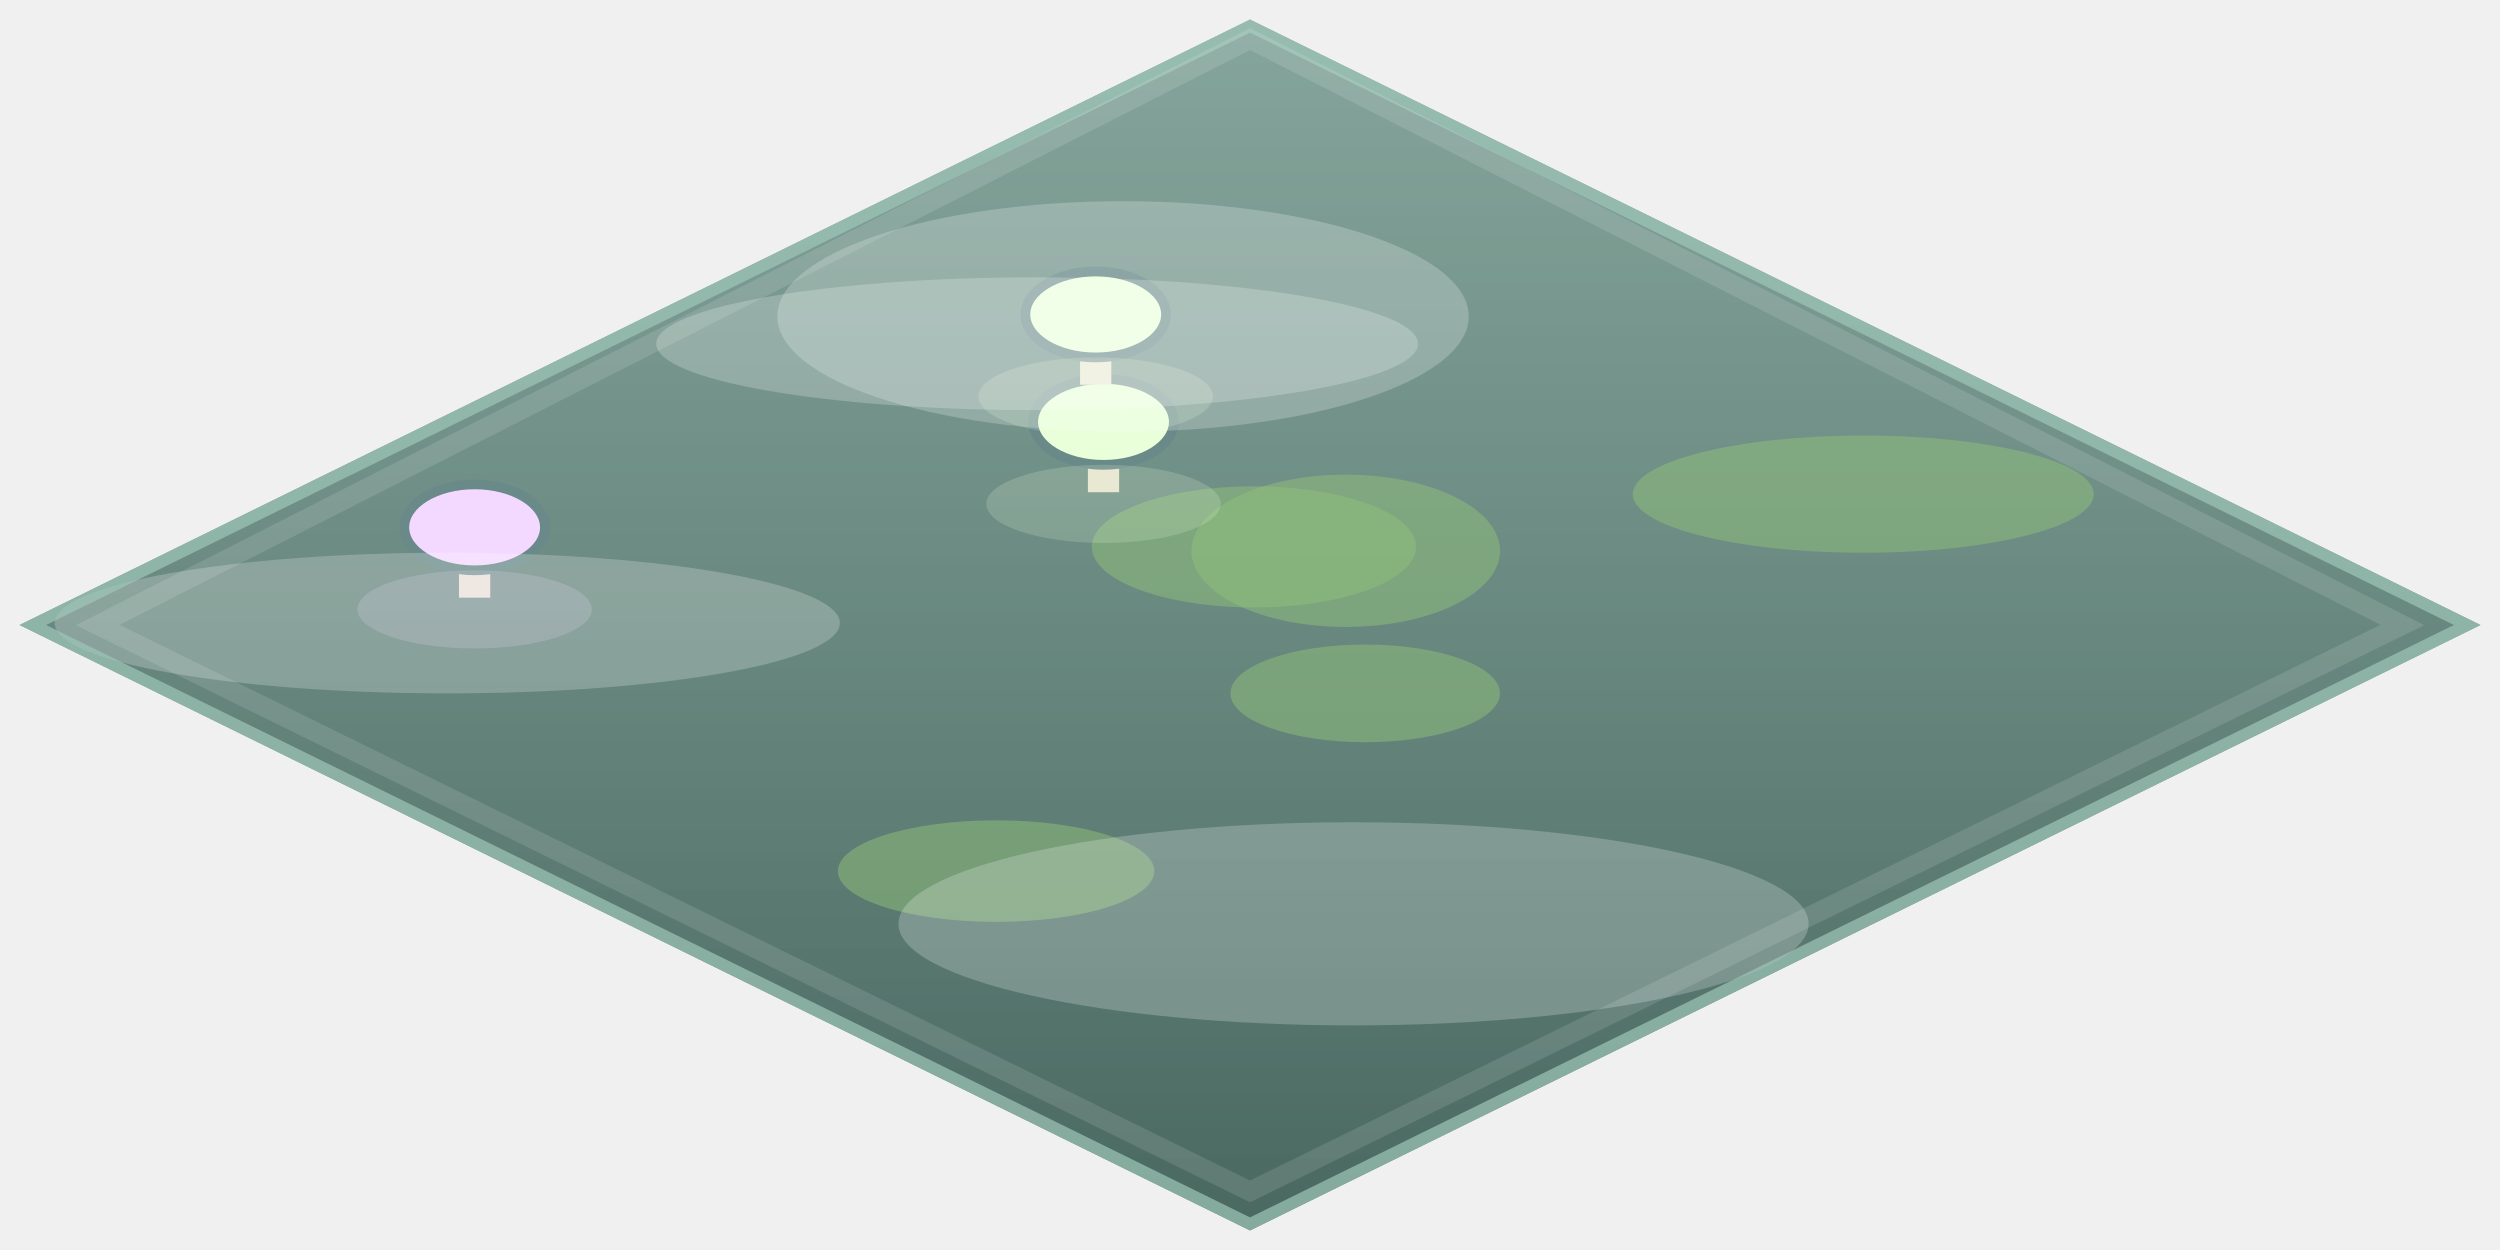
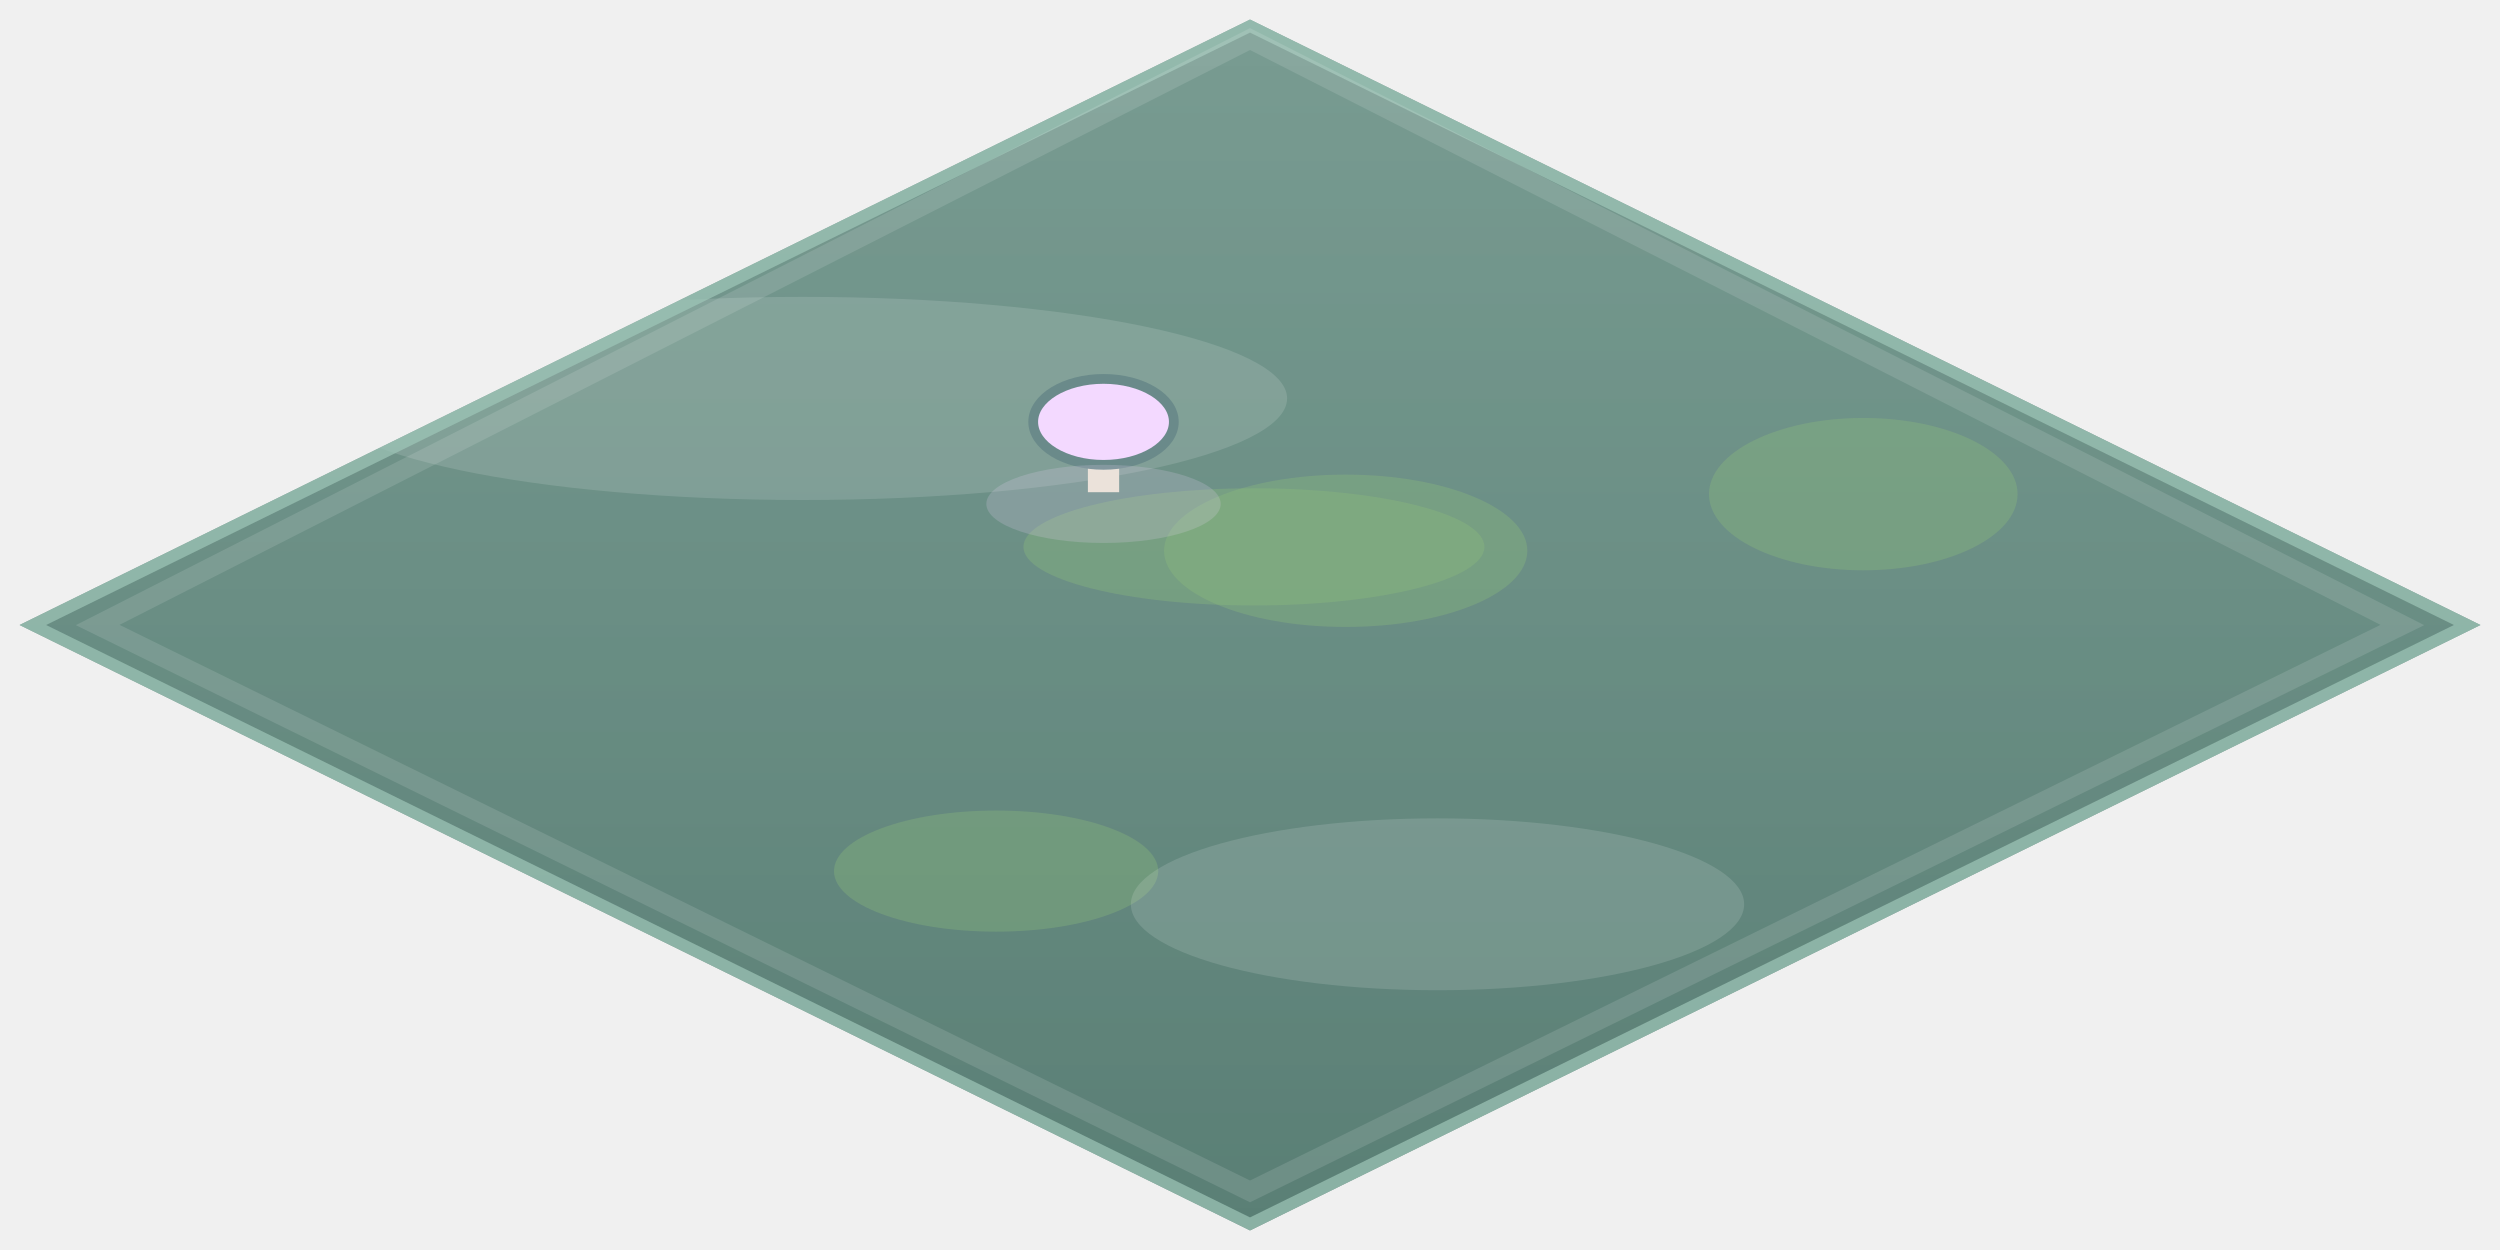
<svg xmlns="http://www.w3.org/2000/svg" width="128" height="64" viewBox="0 0 128 64">
  <defs>
    <clipPath id="d">
      <path d="M64 1 127 32 64 63 1 32Z" />
    </clipPath>
    <linearGradient id="g" x1="0" y1="0" x2="0" y2="1">
-       <stop stop-color="#6f958a" />
-       <stop offset="1" stop-color="#48675f" />
+       <stop stop-color="#6a9186" />
+       <stop offset="1" stop-color="#597e74" />
    </linearGradient>
    <linearGradient id="lit" x1="0" y1="0" x2="0" y2="1">
-       <stop stop-color="#ffffff" stop-opacity=".16" />
+       <stop stop-color="#ffffff" stop-opacity=".10" />
      <stop offset="1" stop-color="#ffffff" stop-opacity="0" />
    </linearGradient>
    <radialGradient id="gl" cx="0.5" cy="0.5" r="0.5">
      <stop stop-color="#d8f5ea" stop-opacity=".35" />
      <stop offset="1" stop-color="#d8f5ea" stop-opacity="0" />
    </radialGradient>
  </defs>
  <g clip-path="url(#d)">
    <rect width="128" height="64" fill="url(#g)" />
    <path d="M0 32 64 1 128 32 64 63Z" fill="url(#lit)" />
-     <ellipse cx="68.9" cy="28.2" rx="7.9" ry="3.9" fill="#8fbf7a" opacity=".5" />
-     <ellipse cx="95.4" cy="25.3" rx="11.8" ry="3.0" fill="#8fbf7a" opacity=".5" />
-     <ellipse cx="64.2" cy="28.0" rx="8.3" ry="3.1" fill="#8fbf7a" opacity=".5" />
-     <ellipse cx="51.0" cy="44.6" rx="8.1" ry="2.6" fill="#8fbf7a" opacity=".5" />
-     <ellipse cx="69.9" cy="35.5" rx="6.9" ry="2.5" fill="#8fbf7a" opacity=".5" />
-     <rect x="23.5" y="27.2" width="1.6" height="3.4" fill="#e9e4d2" />
-     <ellipse cx="24.3" cy="27.0" rx="3.6" ry="2.2" fill="#f3d9ff" stroke="#6a8a8a" stroke-width=".5" />
-     <ellipse cx="24.3" cy="31.2" rx="6" ry="2" fill="#f3d9ff" opacity=".18" />
+     <ellipse cx="68.9" cy="28.2" rx="9.3" ry="3.9" fill="#8fbf7a" opacity=".32" />
+     <ellipse cx="95.4" cy="25.3" rx="7.9" ry="3.9" fill="#8fbf7a" opacity=".32" />
+     <ellipse cx="64.2" cy="28.0" rx="11.8" ry="3.0" fill="#8fbf7a" opacity=".32" />
+     <ellipse cx="51.0" cy="44.6" rx="8.3" ry="3.1" fill="#8fbf7a" opacity=".32" />
+     <ellipse cx="73.6" cy="46.3" rx="15.7" ry="4.4" fill="#ffffff" opacity=".13" />
+     <ellipse cx="41.1" cy="20.4" rx="24.8" ry="5.2" fill="#ffffff" opacity=".13" />
    <rect x="55.7" y="21.8" width="1.6" height="3.4" fill="#e9e4d2" />
-     <ellipse cx="56.5" cy="21.6" rx="3.6" ry="2.2" fill="#e8ffd9" stroke="#6a8a8a" stroke-width=".5" />
-     <ellipse cx="56.5" cy="25.8" rx="6" ry="2" fill="#e8ffd9" opacity=".18" />
-     <rect x="55.3" y="16.3" width="1.6" height="3.4" fill="#e9e4d2" />
-     <ellipse cx="56.1" cy="16.1" rx="3.6" ry="2.2" fill="#e8ffd9" stroke="#6a8a8a" stroke-width=".5" />
-     <ellipse cx="56.1" cy="20.3" rx="6" ry="2" fill="#e8ffd9" opacity=".18" />
-     <ellipse cx="22.9" cy="31.9" rx="20.1" ry="3.6" fill="#ffffff" opacity=".22" />
-     <ellipse cx="69.3" cy="47.3" rx="23.3" ry="5.2" fill="#ffffff" opacity=".22" />
-     <ellipse cx="53.1" cy="17.6" rx="19.5" ry="3.4" fill="#ffffff" opacity=".22" />
-     <ellipse cx="57.5" cy="16.2" rx="17.7" ry="5.9" fill="#ffffff" opacity=".22" />
+     <ellipse cx="56.5" cy="21.6" rx="3.6" ry="2.2" fill="#f3d9ff" stroke="#6a8a8a" stroke-width=".5" />
+     <ellipse cx="56.5" cy="25.8" rx="6" ry="2" fill="#f3d9ff" opacity=".18" />
    <path d="M64 1 127 32 64 63 1 32Z" fill="none" stroke="#9fc6b8" stroke-opacity=".7" stroke-width="1.2" />
    <path d="M64 2 123 32 64 61 5 32Z" fill="none" stroke="#ffffff" stroke-opacity=".12" />
  </g>
</svg>
